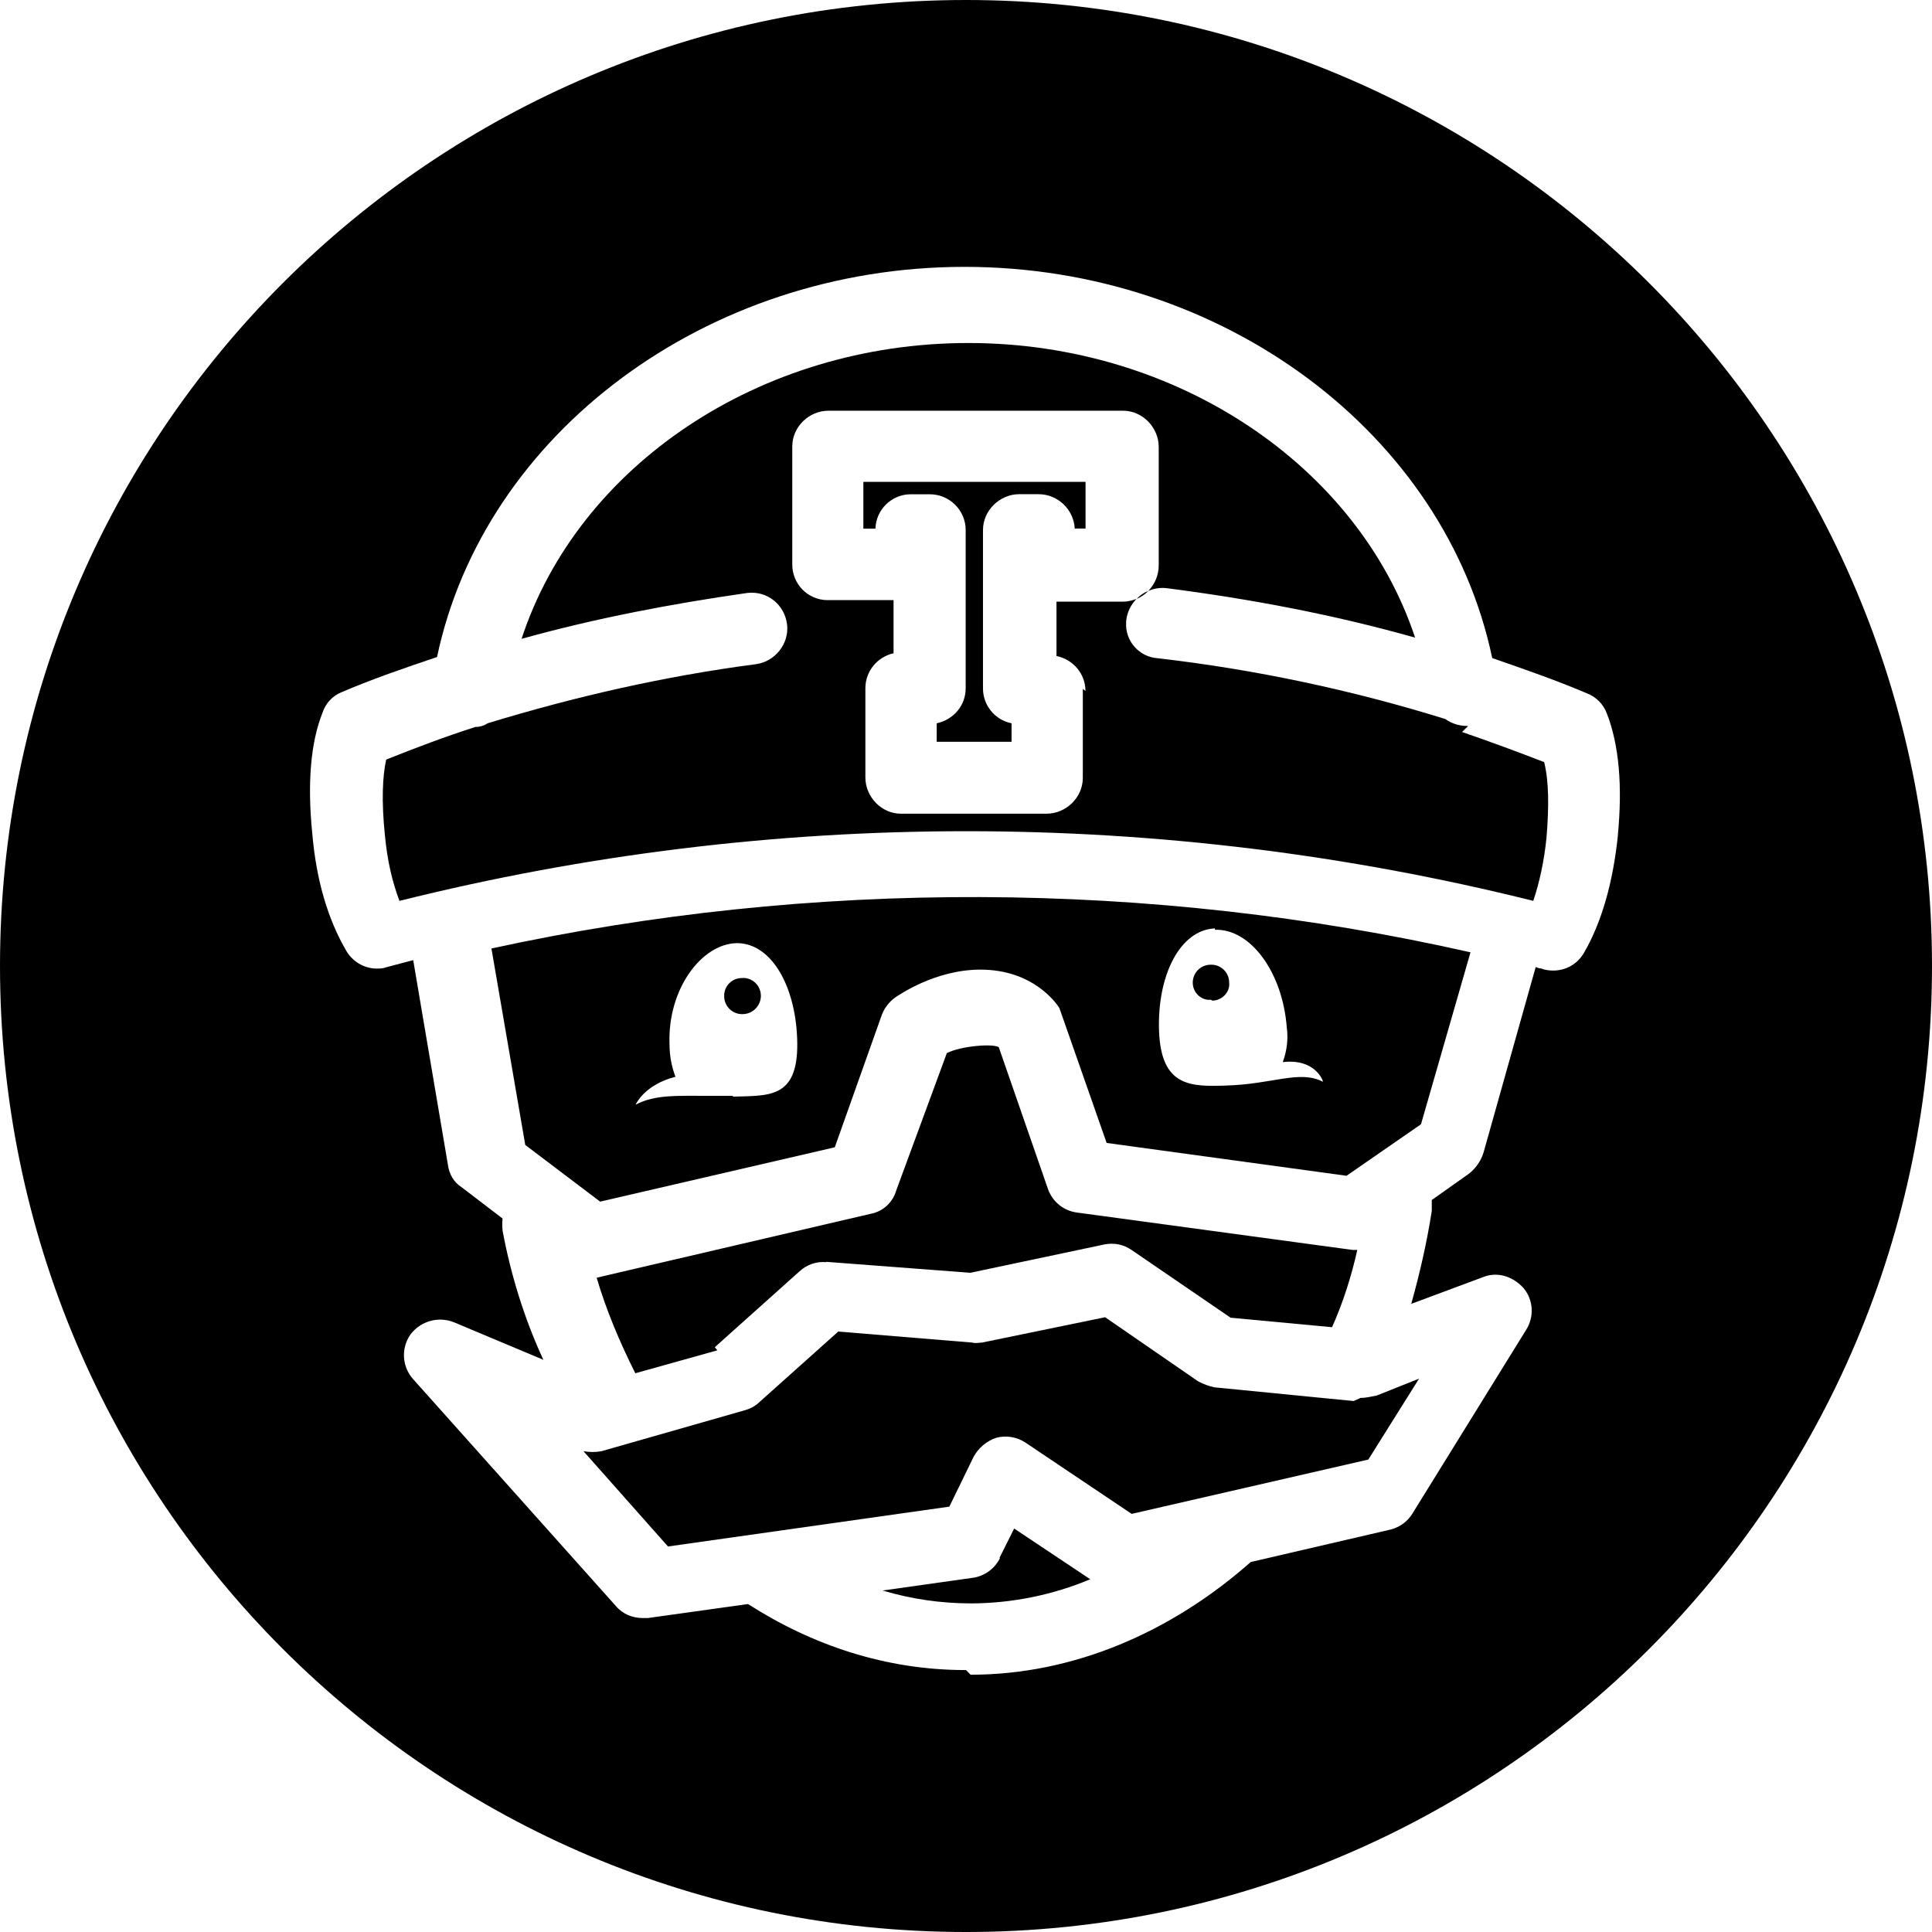
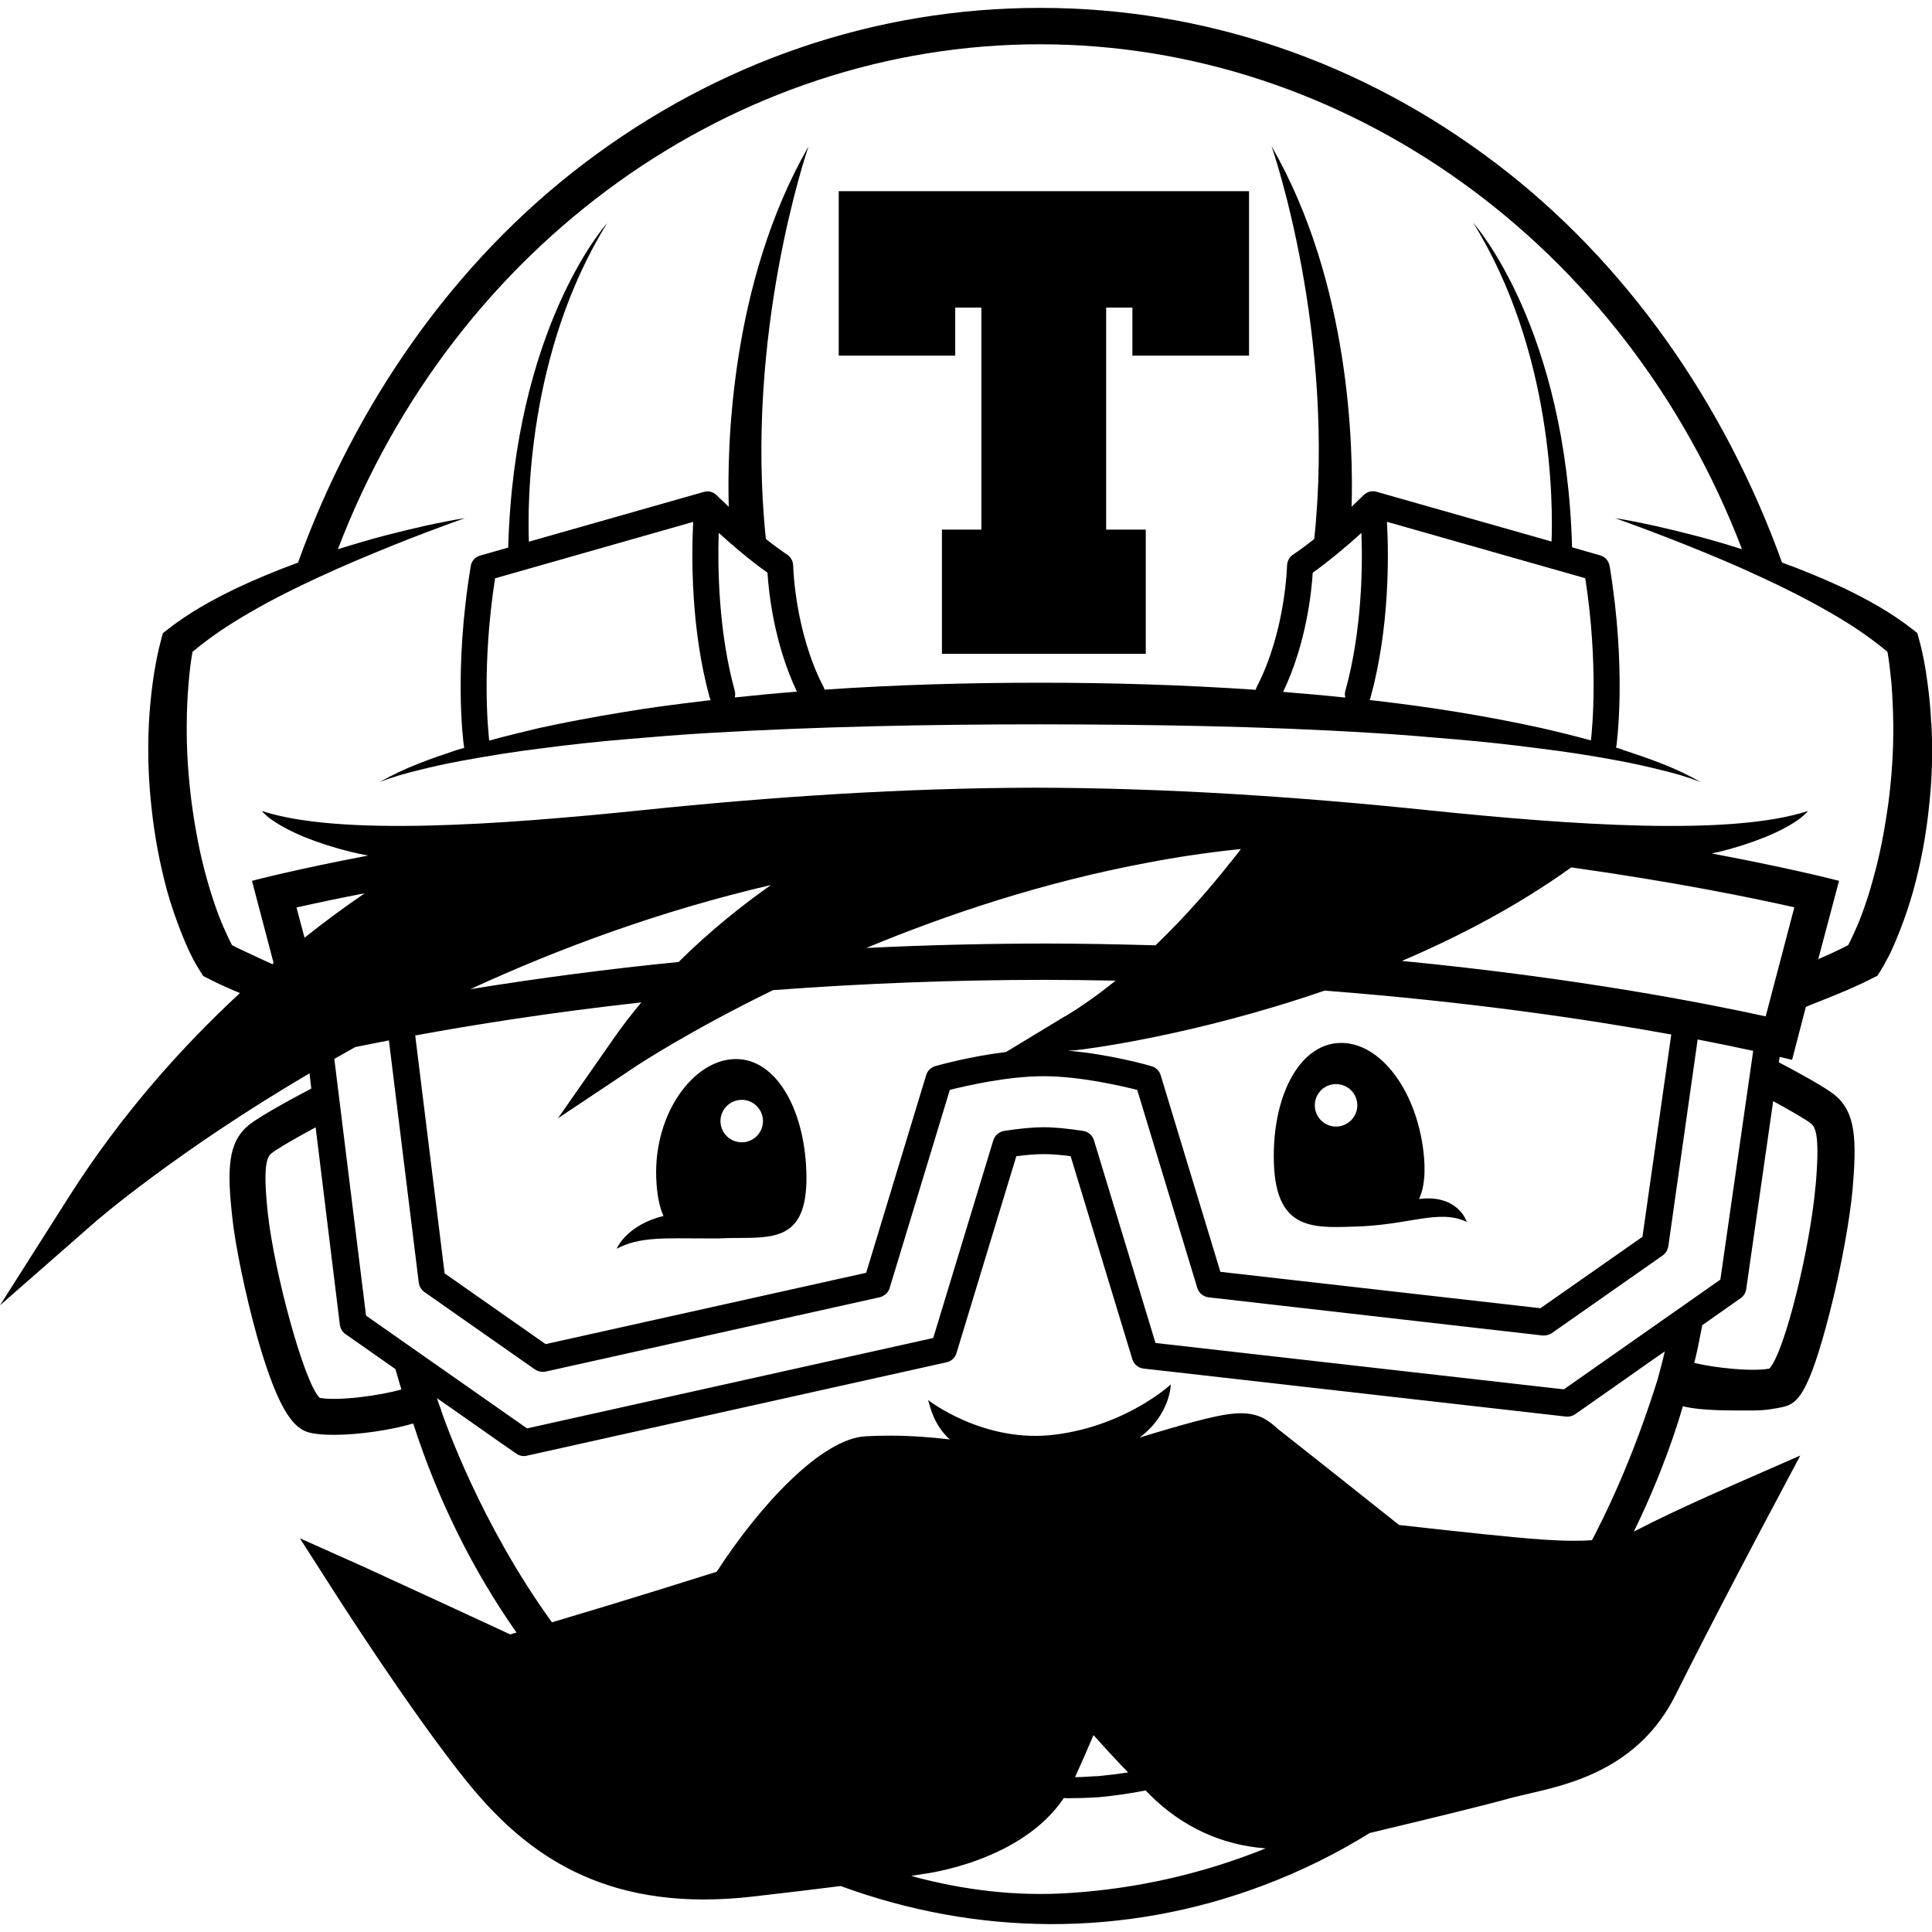
<svg xmlns="http://www.w3.org/2000/svg" role="img" viewBox="0 0 24 24">
-   <path d="M15.044 12.42l.015.01c.12 0 .225-.106.21-.226 0-.122-.1-.22-.22-.22h-.006c-.122-.002-.222.094-.226.215v.01c0 .12.106.224.226.21zM9.23 12.15h-.017c-.122 0-.22.102-.217.223v.007c.002.122.104.22.227.218h.003c.126-.002.227-.105.226-.23-.002-.123-.1-.22-.223-.22zM10.264 15.675l1.79.136 1.665-.352c.12-.024.24 0 .34.07l1.228.84 1.26.118c.135-.3.24-.63.314-.96h-.06l-3.42-.464c-.163-.02-.302-.13-.36-.285l-.614-1.77c-.075-.046-.465-.016-.645.074l-.63 1.71c-.043.147-.165.258-.315.286l-3.345.78-.06.015c.12.406.285.796.48 1.186l1.02-.285-.033-.038 1.054-.944c.09-.083.21-.124.33-.113z" />
-   <path d="M16.893 17.37l-.078.034-1.73-.17c-.07-.016-.138-.04-.202-.075l-1.155-.796-1.53.315c-.045 0-.075.013-.12 0l-1.665-.137-.99.886c-.046.042-.103.073-.165.09l-1.785.51c-.074.014-.15.014-.225 0l1.05 1.184 3.495-.495.3-.616c.06-.113.163-.2.285-.24.123-.032.254-.01.36.06l1.32.886 2.94-.675.63-1.005-.526.21c-.075.014-.135.03-.21.03zM12.418 19.348l.002.012c-.067.13-.192.22-.336.24l-1.12.158c.353.105.72.16 1.102.16.507-.002 1.01-.104 1.477-.3l-.945-.63-.18.36zM6.103 11.783h.002l.42 2.44.93.704 2.915-.675.585-1.647c.032-.083.088-.156.16-.21.05-.034.503-.35 1.065-.35.66 0 .948.426.98.477l.587 1.676 2.98.408.925-.64.615-2.136c-3.974-.9-8.19-.914-12.164-.047zm3 1.84l.002-.01h-.27c-.424 0-.698-.018-.94.11.01-.017.117-.25.496-.347-.05-.13-.074-.267-.074-.404-.026-.686.4-1.25.837-1.256.438 0 .742.555.75 1.245.006.692-.36.647-.8.662zm5.99-2.09v.017c.44-.015.84.525.892 1.216.02.145 0 .292-.05.428.403-.047.5.23.5.244-.294-.15-.618.03-1.204.047-.442.015-.806.015-.833-.676-.025-.69.26-1.26.696-1.276z" />
-   <path d="M12 0C5.373 0 0 5.373 0 12s5.373 12 12 12 12-5.373 12-12S18.627 0 12 0zm8.098 10.38c-.06.57-.195 1.064-.42 1.454-.104.18-.3.255-.494.21l-.045-.015h-.017l-.045-.016-.645 2.294c-.03.107-.094.2-.18.27l-.466.33v.135c-.06.39-.15.78-.255 1.155l.886-.33c.18-.075.374-.015.51.135.122.147.134.357.03.52l-1.41 2.278c-.06.1-.157.17-.27.2l-1.74.404c-.99.875-2.205 1.4-3.48 1.4L12 20.746h-.01c-.988 0-1.903-.31-2.698-.82l-1.245.174h-.06c-.127 0-.247-.045-.337-.15l-2.52-2.82c-.137-.155-.15-.384-.03-.554.125-.165.346-.228.54-.15l1.11.466c-.237-.51-.407-1.065-.507-1.605-.005-.05-.005-.1 0-.15l-.51-.39c-.096-.06-.156-.165-.17-.285l-.43-2.535-.34.09c-.04.015-.074.015-.12.015-.155-.003-.297-.09-.374-.225-.226-.39-.37-.87-.42-1.455-.062-.615-.022-1.125.128-1.5.038-.117.126-.21.24-.255.387-.165.78-.3 1.182-.435.585-2.775 3.343-4.847 6.553-4.847s5.97 2.07 6.555 4.86c.39.135.78.27 1.17.435.118.044.212.137.255.256.15.388.195.898.135 1.513z" />
-   <path d="M18.163 9.092l.075-.074h-.014c-.098 0-.192-.03-.27-.086-1.165-.362-2.36-.615-3.57-.755-.232-.014-.408-.213-.395-.444 0-.012 0-.024.003-.036.013-.102.06-.188.126-.257-.053.02-.11.034-.17.034h-.824v.675c.21.044.36.224.36.434l-.033-.025v1.106c0 .244-.21.444-.45.444H11.19c-.24 0-.44-.21-.44-.45V8.55c0-.214.15-.39.35-.435v-.66h-.824c-.243-.003-.437-.203-.434-.446V5.545c0-.245.21-.443.45-.443h3.658c.245 0 .444.21.444.45v1.47c0 .125-.05.236-.128.317.066-.026.14-.042.223-.033 1.05.135 2.083.33 3.09.615-.707-2.13-2.957-3.66-5.55-3.66-2.597 0-4.847 1.53-5.55 3.675.913-.255 1.86-.435 2.803-.57.255-.03.465.15.495.39.03.24-.15.465-.39.495-1.14.15-2.25.404-3.33.734-.044.03-.097.046-.15.045-.375.12-.735.256-1.11.406-.045.21-.06.51-.015.945.03.316.09.57.18.81 4.624-1.154 9.46-1.154 14.085 0 .075-.224.136-.494.165-.794.03-.375.03-.69-.03-.93-.337-.13-.677-.256-1.02-.374z" />
-   <path d="M14.12 7.44c.056-.024.105-.058.146-.1-.057.022-.105.056-.146.1zM10.725 6.567h.15c.007-.238.203-.428.44-.427h.235c.246 0 .446.2.446.444V8.55c0 .213-.15.39-.36.435v.23h.93v-.23c-.208-.042-.356-.224-.355-.435V6.585c0-.246.21-.446.45-.446h.24c.24 0 .437.19.45.427h.134v-.58h-2.76v.58z" />
+   <path d="M16.601 13.995c.145-.004.263-.123.26-.269a.264.264 0 0 0-.27-.259c-.144.002-.26.123-.258.267a.265.265 0 0 0 .268.261zm1.619 1.184c-.347-.167-.727.047-1.42.059-.514.018-.947.024-.975-.785-.028-.808.302-1.48.816-1.497.516-.018.984.624 1.05 1.433.017.224-.007.386-.063.505.478-.059.589.27.593.286M9.223 14.19a.264.264 0 0 0 .255-.27c-.004-.145-.126-.262-.27-.257a.264.264 0 0 0-.258.27.264.264 0 0 0 .272.257zm.795.424c.007.808-.42.76-.936.765-.053.002-.102.002-.152.005-.058 0-.113.002-.167 0-.5 0-.819-.024-1.103.129.007-.017.131-.296.582-.408-.05-.11-.082-.263-.09-.471-.03-.81.469-1.474.984-1.478.514-.006.874.649.882 1.459M8.828 8.696a.214.214 0 0 1-.012-.029c-.237-.863-.226-1.768-.205-2.184l-2.461.701c-.167 1.077-.089 1.869-.073 2.016.205-.056.409-.106.616-.155.34-.075.684-.138 1.027-.195.344-.059.689-.102 1.035-.144a1.04 1.04 0 0 0 .073-.008zm1.072-.103c-.288-.606-.352-1.25-.366-1.479-.223-.157-.443-.347-.606-.495-.014.436-.003 1.225.199 1.961a.161.161 0 0 1 0 .084c.257-.027.515-.052.773-.072zm6.813-.012c.204-.738.216-1.527.199-1.961-.161.147-.384.336-.605.495-.014.229-.077.873-.368 1.48.258.021.516.043.773.071a.174.174 0 0 1 0-.085zm3.05.618c.016-.145.096-.936-.07-2.016l-2.464-.701c.024.417.033 1.322-.204 2.184-.002.01-.007.019-.012.03.023.004.05.005.073.008.691.08 1.38.19 2.062.34.206.047.41.098.614.153zm.396.116c.331.109.663.223.966.4-.162-.064-.328-.11-.497-.151a8.647 8.647 0 0 0-.504-.111 15.42 15.42 0 0 0-1.02-.158 22.434 22.434 0 0 0-1.026-.111c-.342-.029-.684-.059-1.026-.079-1.376-.085-2.752-.105-4.131-.107-1.377 0-2.755.027-4.129.108-.343.02-.686.049-1.029.078a22.697 22.697 0 0 0-1.025.111c-.341.041-.681.096-1.02.159a8.286 8.286 0 0 0-.505.11c-.167.041-.334.086-.495.151.302-.176.634-.291.965-.401.028-.008.056-.016.085-.024-.001-.007-.003-.014-.005-.022-.006-.037-.129-.942.085-2.237a.16.16 0 0 1 .116-.129l.349-.1c.076-2.715 1.194-3.992 1.23-4.031-.999 1.608-.99 3.514-.973 3.958l2.176-.619c.002 0 .002 0 .005-.001a.446.446 0 0 0 .027-.004c.002 0 .006-.001.009-.001a.172.172 0 0 1 .035.004c.002 0 .004.001.007.002.008.002.016.004.026.008.004.002.007.004.01.006.007.004.014.008.022.014.001.002.004.002.006.004 0 .002.002.002.002.004.002.001.004.002.007.005s.06.06.151.145c-.021-.717.013-2.772.991-4.478-.02.06-.797 2.332-.53 4.877.087.07.18.138.269.198a.168.168 0 0 1 .07.131c0 .008.018.82.378 1.511.004.01.009.021.012.032.892-.061 1.786-.086 2.678-.086.893 0 1.784.027 2.678.088a.131.131 0 0 1 .012-.034c.358-.69.377-1.502.377-1.511.003-.053.028-.102.07-.131a3.78 3.78 0 0 0 .268-.198c.27-2.546-.509-4.818-.53-4.878.981 1.704 1.016 3.761.994 4.478.089-.085.147-.142.15-.145.002-.002.004-.004.007-.005 0-.002 0-.002.002-.004.003-.001.005-.002.007-.004.008-.006.015-.009.021-.014.002-.001.007-.004.01-.006.009-.004.018-.006.027-.01.003 0 .005-.001.008-.001a.175.175 0 0 1 .035-.004c.002 0 .004.001.007.001.009.001.018.002.028.003.002.002.004.002.004.002l2.178.619c.017-.444.025-2.351-.973-3.959.035.04 1.153 1.316 1.228 4.031l.349.1c.061.016.105.067.117.129.214 1.295.089 2.2.085 2.237a.069.069 0 0 0-.005.022c.028.009.056.017.084.026M5.673 10.487s-3.733 2.629-3.88 3.63l.28-.058s4.472-2.964 8.017-3.325l.08-.451-4.497.204M11.535 10.111l-2.942 2.087.159.126c.12-.096 5.225-1.654 5.225-1.654l1.076-.675c-.722.089-3.519.116-3.519.116M14.092 12.635c2.087 0 5.218-2.046 5.218-2.046l-1.01-.192c-.052.051-1.634-.055-1.634-.055l-.75-.21-1.794 2.045-.146.355c.129-.053.116.103.116.103M5.21 20.302c-.015-.007-.029-.014-.043-.021a27.367 27.367 0 0 0-.241-.209l.285.23zm15.633-1.226l-.644.183-2.983-.066-1.863-1.448-2.254.562-2.607-.226-1.46 1.597-2.74.817-1.368-.424c-.043-.037-.069-.059-.069-.059l.614 1.502s1.391 1.491 2.167 1.667c.777.176 2.18-.015 3.233-.176 1.053-.164 1.892-.539 2.23-1.153s.388-.79.388-.79 1.004 1.416 1.866 1.58c.864.161 3.434-.715 3.434-.715s1.565-.427 1.842-.964c.274-.539 1.001-2.306 1.001-2.306l-.785.417" />
+   <path d="M4.529 11.097a28.47 28.47 0 0 0-.846.176l.1.376a12.42 12.42 0 0 1 .747-.552zm.458 6.163c-.027-.082-.05-.169-.075-.253l-.62-.434a.168.168 0 0 1-.07-.115l-.301-2.454c-.224.12-.481.267-.551.325-.06.049-.105.177-.041.761.081.719.445 2.078.642 2.275.236.042.759-.03 1.016-.105zm3.702-6.504c.459-.129.932-.242 1.418-.336a103.067 103.067 0 0 0-2.088.098 54.948 54.948 0 0 0-1.207.08 17.376 17.376 0 0 0-.601.054 3.985 3.985 0 0 0-.17.019c-.524.312-2.536 1.576-3.917 3.227 1.342-.933 3.68-2.334 6.565-3.142zM8.43 11.95c.39-.387.793-.707 1.147-.956-1.369.319-2.631.785-3.735 1.294a42.592 42.592 0 0 1 2.587-.338zm5.257-1.577a46.705 46.705 0 0 0-.832-.007c-.407 0-.814.004-1.224.013l-.751.356c-.001.001-.006.002-.012.006-.113.055-1.101.553-2.03 1.442.833-.439 2.058-1.01 3.498-1.454.432-.133.884-.253 1.35-.356zm-.458 2.254c.22-.132.431-.285.63-.445a50.401 50.401 0 0 0-.873-.01 45.362 45.362 0 0 0-3.383.128c-1.034.504-1.664.921-1.68.93l-.992.662.682-.977c.113-.164.231-.316.354-.463-1.144.127-2.096.28-2.809.411l.365 2.955 1.255.879 3.982-.886.745-2.455a.165.165 0 0 1 .075-.095.114.114 0 0 1 .037-.017c.024-.006.421-.12.881-.176l.731-.443zm.402 9.438c.127-.012.255-.028.383-.047-.166-.171-.313-.333-.43-.464a25.738 25.738 0 0 1-.229.522h.029c.079 0.0.165-.01.247-.012zm2.09.896c-.541-.04-1.033-.265-1.43-.659-.021-.021-.04-.042-.06-.06a5.99 5.99 0 0 1-.585.084c-.085.003-.164.01-.251.01l-.13.002-.05-.002c-.526.785-1.699.938-1.752.944-.049.007-.088.015-.143.024.654.179 1.319.256 1.976.211a7.84 7.84 0 0 0 2.425-.553zM15.29 10.707c.045-.056.087-.111.125-.16a13.107 13.107 0 0 0-1.16.17c-1.298.242-2.497.645-3.494 1.059a46.591 46.591 0 0 1 2.225-.055c.469 0 .925.01 1.368.022.383-.367.704-.743.935-1.036zm3.584-.111s0-.001-.002-.001a74.508 74.508 0 0 0-1.18-.077 109.55 109.55 0 0 0-1.641-.081 7.222 7.222 0 0 1-.19.267c-.298.402-.886 1.142-1.645 1.767 1.072-.191 2.929-.666 4.537-1.788.042-.028.079-.059.119-.087zm1.805 6.193l-.169.117-.452.318-.492.345a.171.171 0 0 1-.115.028l-4.889-.556-.355-.04a.166.166 0 0 1-.141-.117l-.766-2.521c-.128-.018-.242-.026-.337-.026-.098 0-.209.009-.338.026l-.744 2.448a.165.165 0 0 1-.123.112l-5.212 1.16c-.013.002-.025.005-.037.005a.161.161 0 0 1-.096-.031l-.189-.131-.567-.398-.229-.159c.015.049.034.101.053.149l-.001.003c.045.129.483 1.395 1.376 2.632.956-.283 1.784-.546 2.047-.628.539-.832 1.306-1.655 1.851-1.683.094-.005.191-.008.288-.008.266 0 .521.019.756.047-.199-.183-.24-.396-.269-.489 0 0 .695.544 1.581.429.885-.112 1.434-.623 1.434-.623s-.003.372-.388.66c.741-.225 1.049-.302 1.26-.302.232 0 .347.096.445.183a.755.755 0 0 0 .061.049 442.98 442.98 0 0 1 1.458 1.156c.231.025.968.109 1.432.152.268.025.509.044.748.044.075 0 .147-.002.216-.007.307-.586.581-1.249.816-1.999.03-.116.063-.23.089-.347zm-.276-1.423l.358-2.515c-1.013-.184-2.491-.406-4.308-.545-1.636.565-3.009.734-3.091.74l-.096.006c.522.044 1.015.184 1.039.193a.165.165 0 0 1 .113.111l.742 2.443 3.976.452 1.266-.886zm.968.529l.408-2.841c-.181-.038-.413-.088-.69-.141l-.365 2.571a.173.173 0 0 1-.07.112l-1.376.964c-.033.023-.075.032-.115.03l-4.148-.474a.167.167 0 0 1-.141-.114l-.747-2.463c-.201-.05-.714-.17-1.163-.17-.452 0-.965.12-1.165.17l-.748 2.463a.16.16 0 0 1-.082.096c-.013.01-.027.012-.041.017l-4.148.923c-.014.003-.025.003-.038.003a.176.176 0 0 1-.095-.028l-1.375-.963a.172.172 0 0 1-.07-.117l-.371-3.009c-.154.029-.294.059-.418.083a52.598 52.598 0 0 1-.26.147l.394 3.189 2 1.401 5.046-1.123.746-2.455a.17.17 0 0 1 .132-.117c.189-.029.353-.046.494-.046.138 0 .304.017.492.046a.167.167 0 0 1 .133.117l.764 2.517 5.073.576 1.945-1.364zm.563-3.269l.356-1.355c-.519-.117-1.472-.313-2.771-.496-.663.476-1.39.857-2.104 1.162 2.185.212 3.79.529 4.519.689zm.619 2.118c.054-.606.007-.736-.054-.785-.064-.053-.27-.17-.472-.28l-.335 2.336a.163.163 0 0 1-.07.112l-.476.335c-.038.19-.052.281-.099.469.272.064.72.11.933.07.194-.211.507-1.512.572-2.257zm1.439-5.764c.019.349.01.701-.03 1.048a6.289 6.289 0 0 1-.194 1.034 5.174 5.174 0 0 1-.169.504 4.81 4.81 0 0 1-.105.248c-.018.041-.04.081-.064.123l-.032.061c-.015.022-.024.039-.042.069l-.035.055-.057.028c-.059.031-.107.053-.162.079l-.154.069a11.621 11.621 0 0 1-.314.129 6.862 6.862 0 0 0-.201.081l-.171.657c-.005 0-.059-.013-.155-.036l-.009.068c.192.1.567.302.696.407.258.214.274.551.218 1.182-.028.323-.136.954-.286 1.533-.258.996-.394 1.113-.569 1.157-.092.021-.228.045-.361.045-.271 0-.642.009-.891-.052-.066.228-.248.818-.609 1.557.017-.01.035-.017.052-.026.445-.234 1.303-.606 1.341-.623l.675-.296-.347.654c-.008.012-.75 1.411-1.205 2.325-.452.904-1.301 1.102-1.81 1.219-.075.018-.147.035-.206.049-.365.103-1.102.279-1.753.436a.096.096 0 0 1-.024.004 7.527 7.527 0 0 1-1.315.649c-1.747.663-3.59.626-5.261.012-.271.035-.627.077-1.103.132a5.313 5.313 0 0 1-.598.035c-1.592 0-2.436-.809-3.051-1.602-.66-.846-1.465-2.105-1.5-2.158l-.466-.727.79.353c.378.172 1.502.692 1.825.842.026-.01.052-.017.076-.024-.534-.762-.973-1.634-1.283-2.597-.263.079-.669.141-.984.141-.115 0-.219-.007-.298-.026-.177-.042-.378-.211-.652-1.176-.158-.561-.278-1.17-.312-1.486-.069-.614-.056-.944.199-1.156.154-.128.674-.401.781-.457l-.022-.19c-1.65.97-2.639 1.826-2.659 1.843L0 16.215l.841-1.324c.665-1.052 1.433-1.901 2.14-2.555-.029-.012-.056-.023-.085-.035l-.156-.07a3.364 3.364 0 0 1-.161-.079l-.055-.028-.035-.055c-.02-.031-.028-.047-.042-.069l-.035-.061c-.021-.042-.043-.082-.062-.123a3.55 3.55 0 0 1-.105-.248 5.304 5.304 0 0 1-.17-.504 6.615 6.615 0 0 1-.193-1.033 6.487 6.487 0 0 1-.032-1.049 6.088 6.088 0 0 1 .05-.522 4.771 4.771 0 0 1 .043-.26 3.527 3.527 0 0 1 .062-.266l.018-.068.048-.038c.275-.217.572-.379.874-.525a9.489 9.489 0 0 1 .757-.314c.713-1.978 1.939-3.734 3.551-4.957C8.92.766 10.879.098 12.921.098c2.039 0 4.001.668 5.665 1.933 1.612 1.223 2.838 2.979 3.551 4.957a9.601 9.601 0 0 1 .76.314c.302.145.598.308.874.525l.047.038.018.068c.028.096.045.178.063.266.017.087.03.173.042.261.024.172.042.347.049.522zM4.859 6.784c-.301.121-.602.248-.895.384-.293.135-.583.279-.859.44-.254.146-.498.308-.714.49a4.103 4.103 0 0 0-.026.17 5.448 5.448 0 0 0-.024.241 5.967 5.967 0 0 0-.021.487c-.004.325.019.65.06.973.044.324.103.644.191.954a5.277 5.277 0 0 0 .149.457 2.886 2.886 0 0 0 .093.218c.015.035.033.07.049.103l.02.04c.025.013.049.025.073.037l.145.068c.081.038.192.09.283.131.006-.004.011-.01.016-.013l-.269-1.022c.058-.015.566-.147 1.444-.314a3.134 3.134 0 0 1-.212-.045 4.349 4.349 0 0 1-.588-.188c-.094-.04-.188-.083-.277-.135-.089-.051-.177-.108-.245-.186.964.316 2.957.172 4.729-.01 1.62-.168 3.244-.275 4.875-.279 1.631.003 3.258.111 4.875.279 1.772.183 3.767.326 4.729.01-.067.078-.154.135-.243.186a2.54 2.54 0 0 1-.279.135 4.317 4.317 0 0 1-.586.188 6.229 6.229 0 0 1-.089.019c.961.18 1.521.324 1.582.34l-.258.973a7.053 7.053 0 0 0 .154-.068l.145-.069c.024-.012.047-.023.072-.037l.021-.039a3.129 3.129 0 0 0 .049-.104 2.881 2.881 0 0 0 .092-.218 4.738 4.738 0 0 0 .147-.456c.089-.311.147-.631.192-.955.042-.322.063-.648.06-.973a8.124 8.124 0 0 0-.021-.487c-.007-.081-.017-.161-.026-.241a2.932 2.932 0 0 0-.025-.17c-.216-.182-.459-.344-.715-.49-.276-.16-.565-.305-.858-.44-.293-.137-.595-.264-.894-.384a24.842 24.842 0 0 0-.457-.178c-.152-.059-.308-.113-.46-.17.323.053.642.127.961.209.206.053.413.113.616.178-1.453-3.799-4.929-6.273-8.722-6.273-3.794 0-7.269 2.474-8.721 6.273.204-.064.409-.125.615-.178.319-.082.639-.156.963-.209-.155.057-.308.111-.462.17a26.981 26.981 0 0 0-.456.178zm8.655 13.896l.191.23c.005.005.43.511.949 1.026.345.34.762.514 1.242.514.162 0 .333-.021.506-.064.162-.038.338-.08.516-.122.647-.154 1.379-.33 1.732-.429a2.975 2.975 0 0 1 .232-.059c.471-.108 1.117-.258 1.46-.944.258-.516.606-1.187.864-1.676-.223.102-.457.213-.623.302-.258.134-.593.199-1.026.199-.261 0-.514-.021-.795-.047-.56-.052-1.509-.161-1.518-.164l-.072-.007-.059-.047c-.008-.007-.84-.668-1.512-1.197-.028-.021-.052-.043-.075-.061-.07-.061-.07-.061-.112-.061-.216 0-.842.194-2.217.621l-.084.025-.082-.03c-.01-.005-.912-.338-1.99-.338-.089 0-.177.003-.263.008-.107.004-.715.293-1.49 1.52l-.051.077-.089.031c-.013.002-1.349.436-2.765.839l-.091.025-.088-.04c-.008-.002-.563-.26-1.09-.504.287.427.655.957.979 1.371.566.73 1.277 1.403 2.644 1.403.172 0 .354-.01.541-.033 1.389-.157 1.747-.221 1.94-.253.065-.012.117-.021.183-.028.011-.002 1.148-.147 1.468-.865.329-.735.396-.911.398-.918l.116-.31-.033-.028c.023-.025.047-.054.07-.077l.003.002c.037.026.073.054.11.082l-.02.026" />
+   <path d="M15.516 4.418V2.375h-5.097v2.043h1.447v-.597h.325v2.758h-.49v1.543h2.532V6.579h-.492V3.821h.326v.597z" />
</svg>
